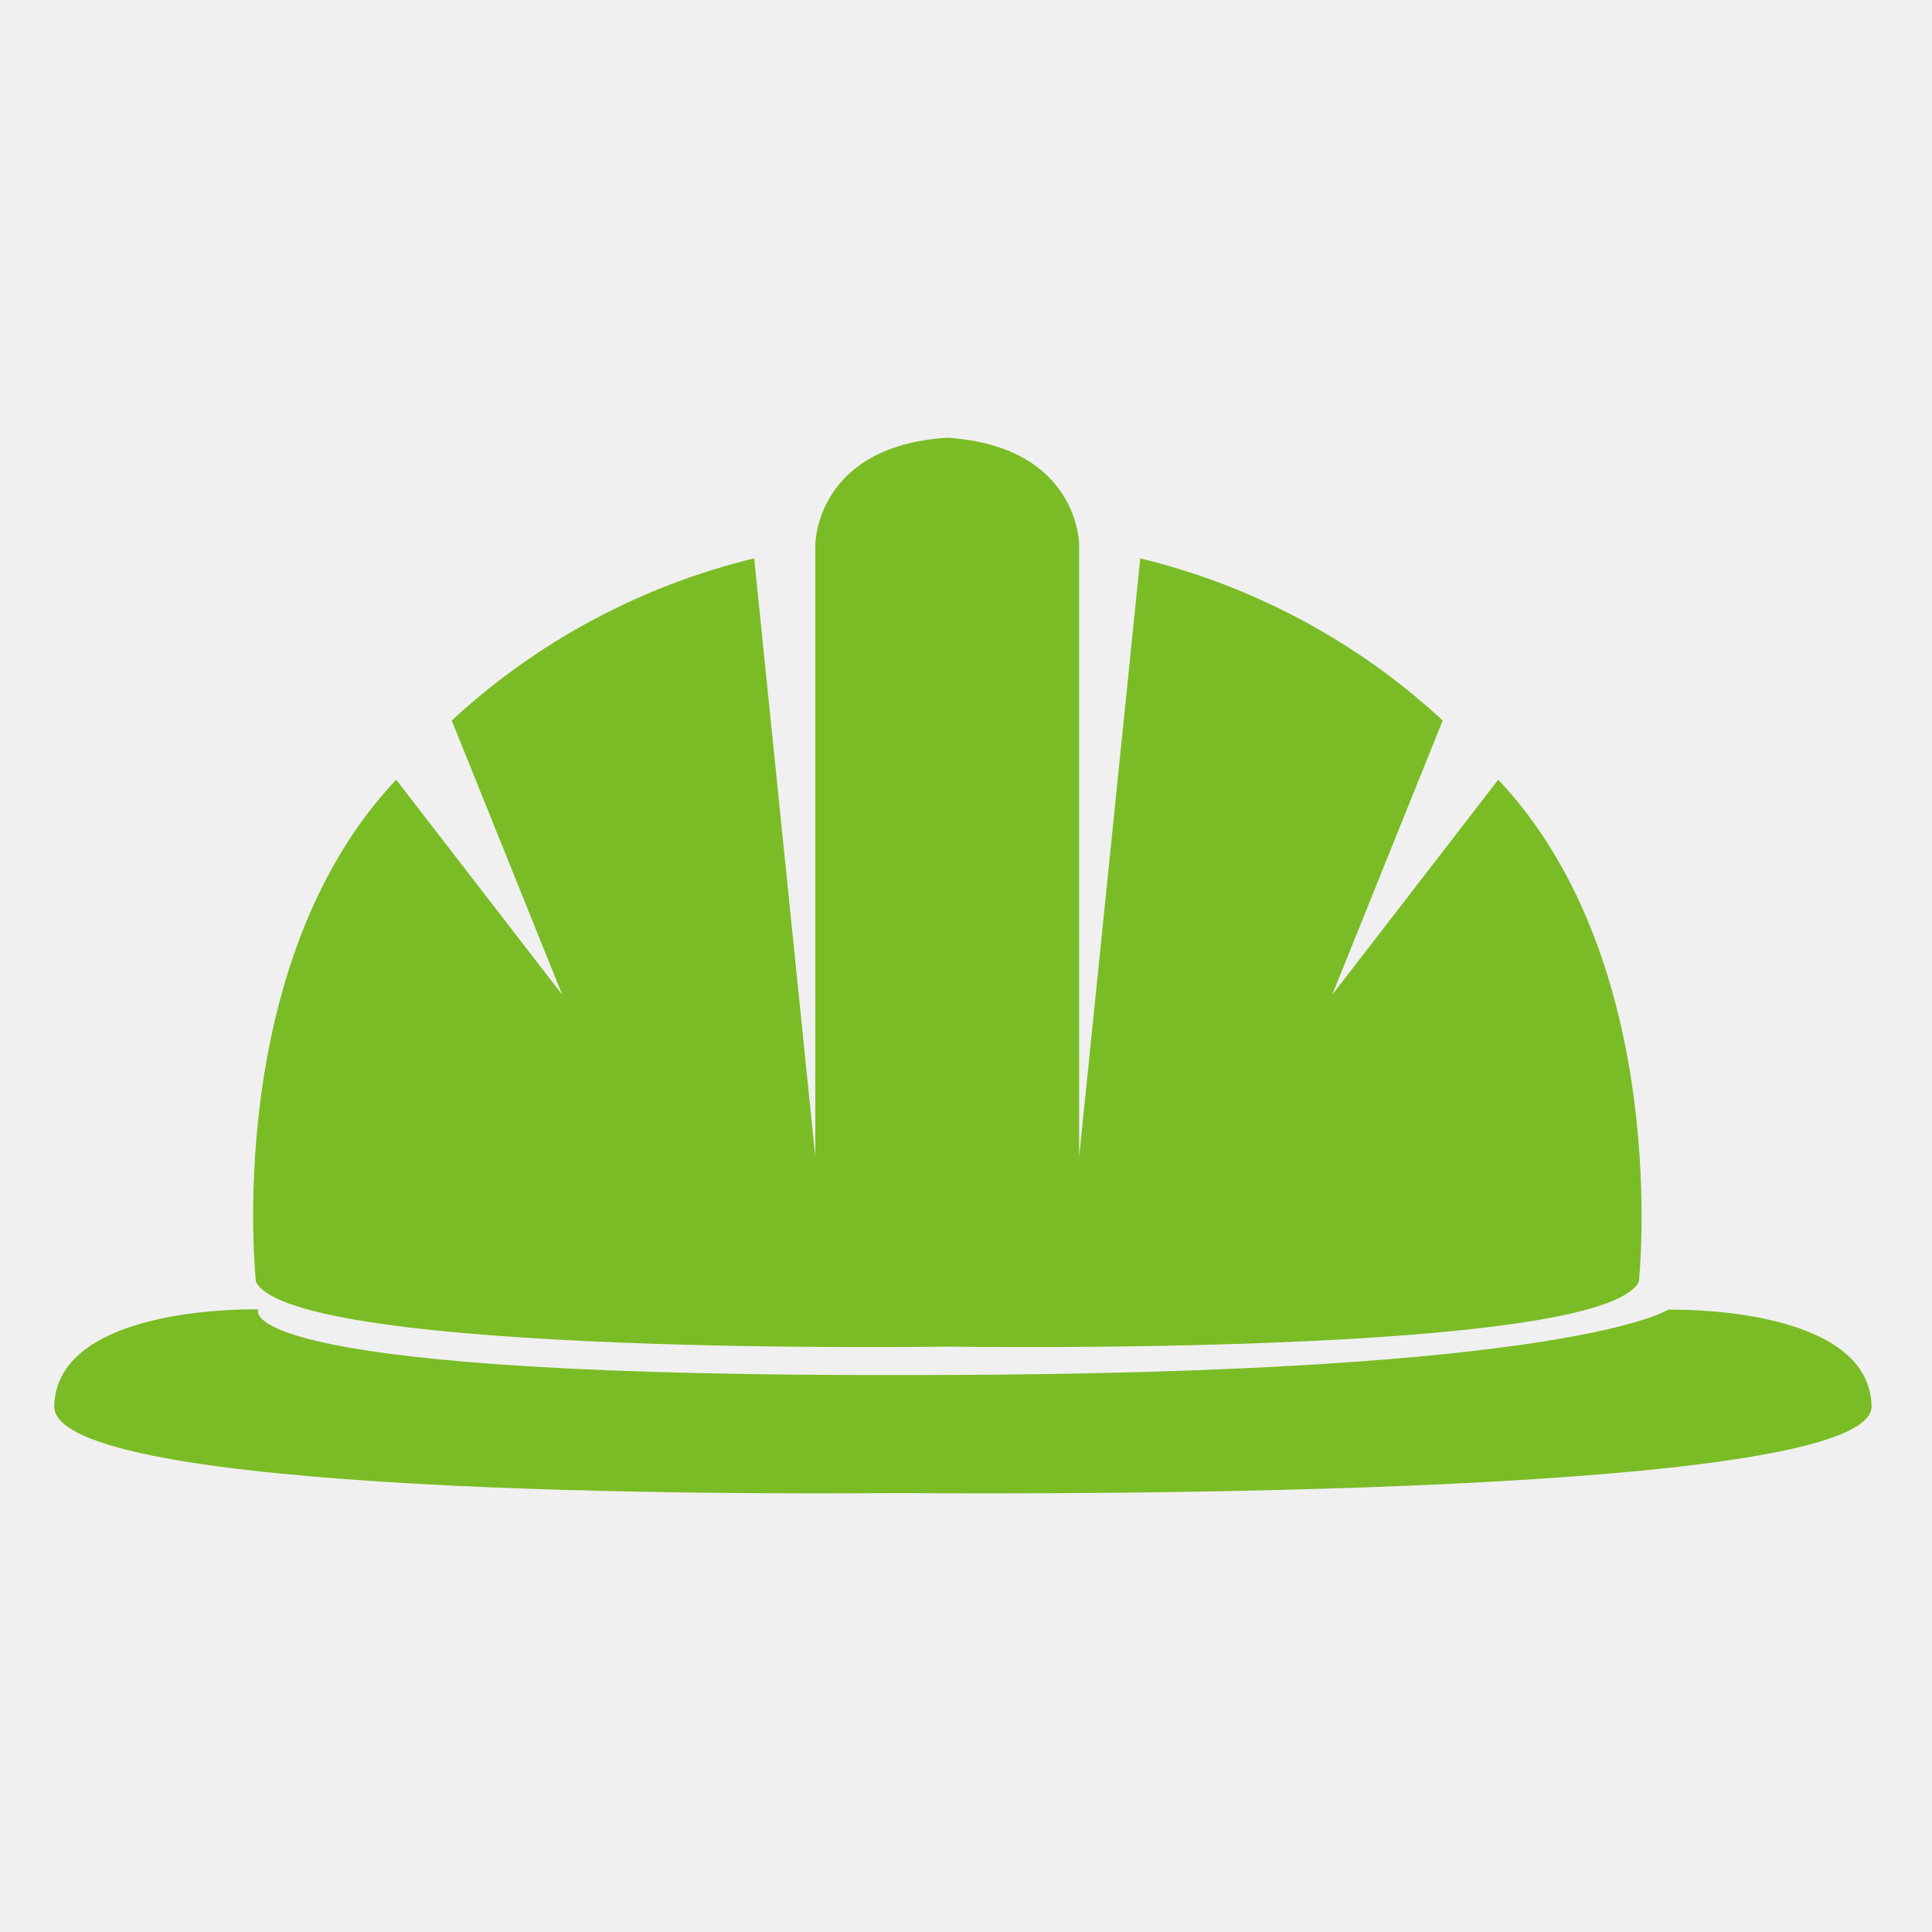
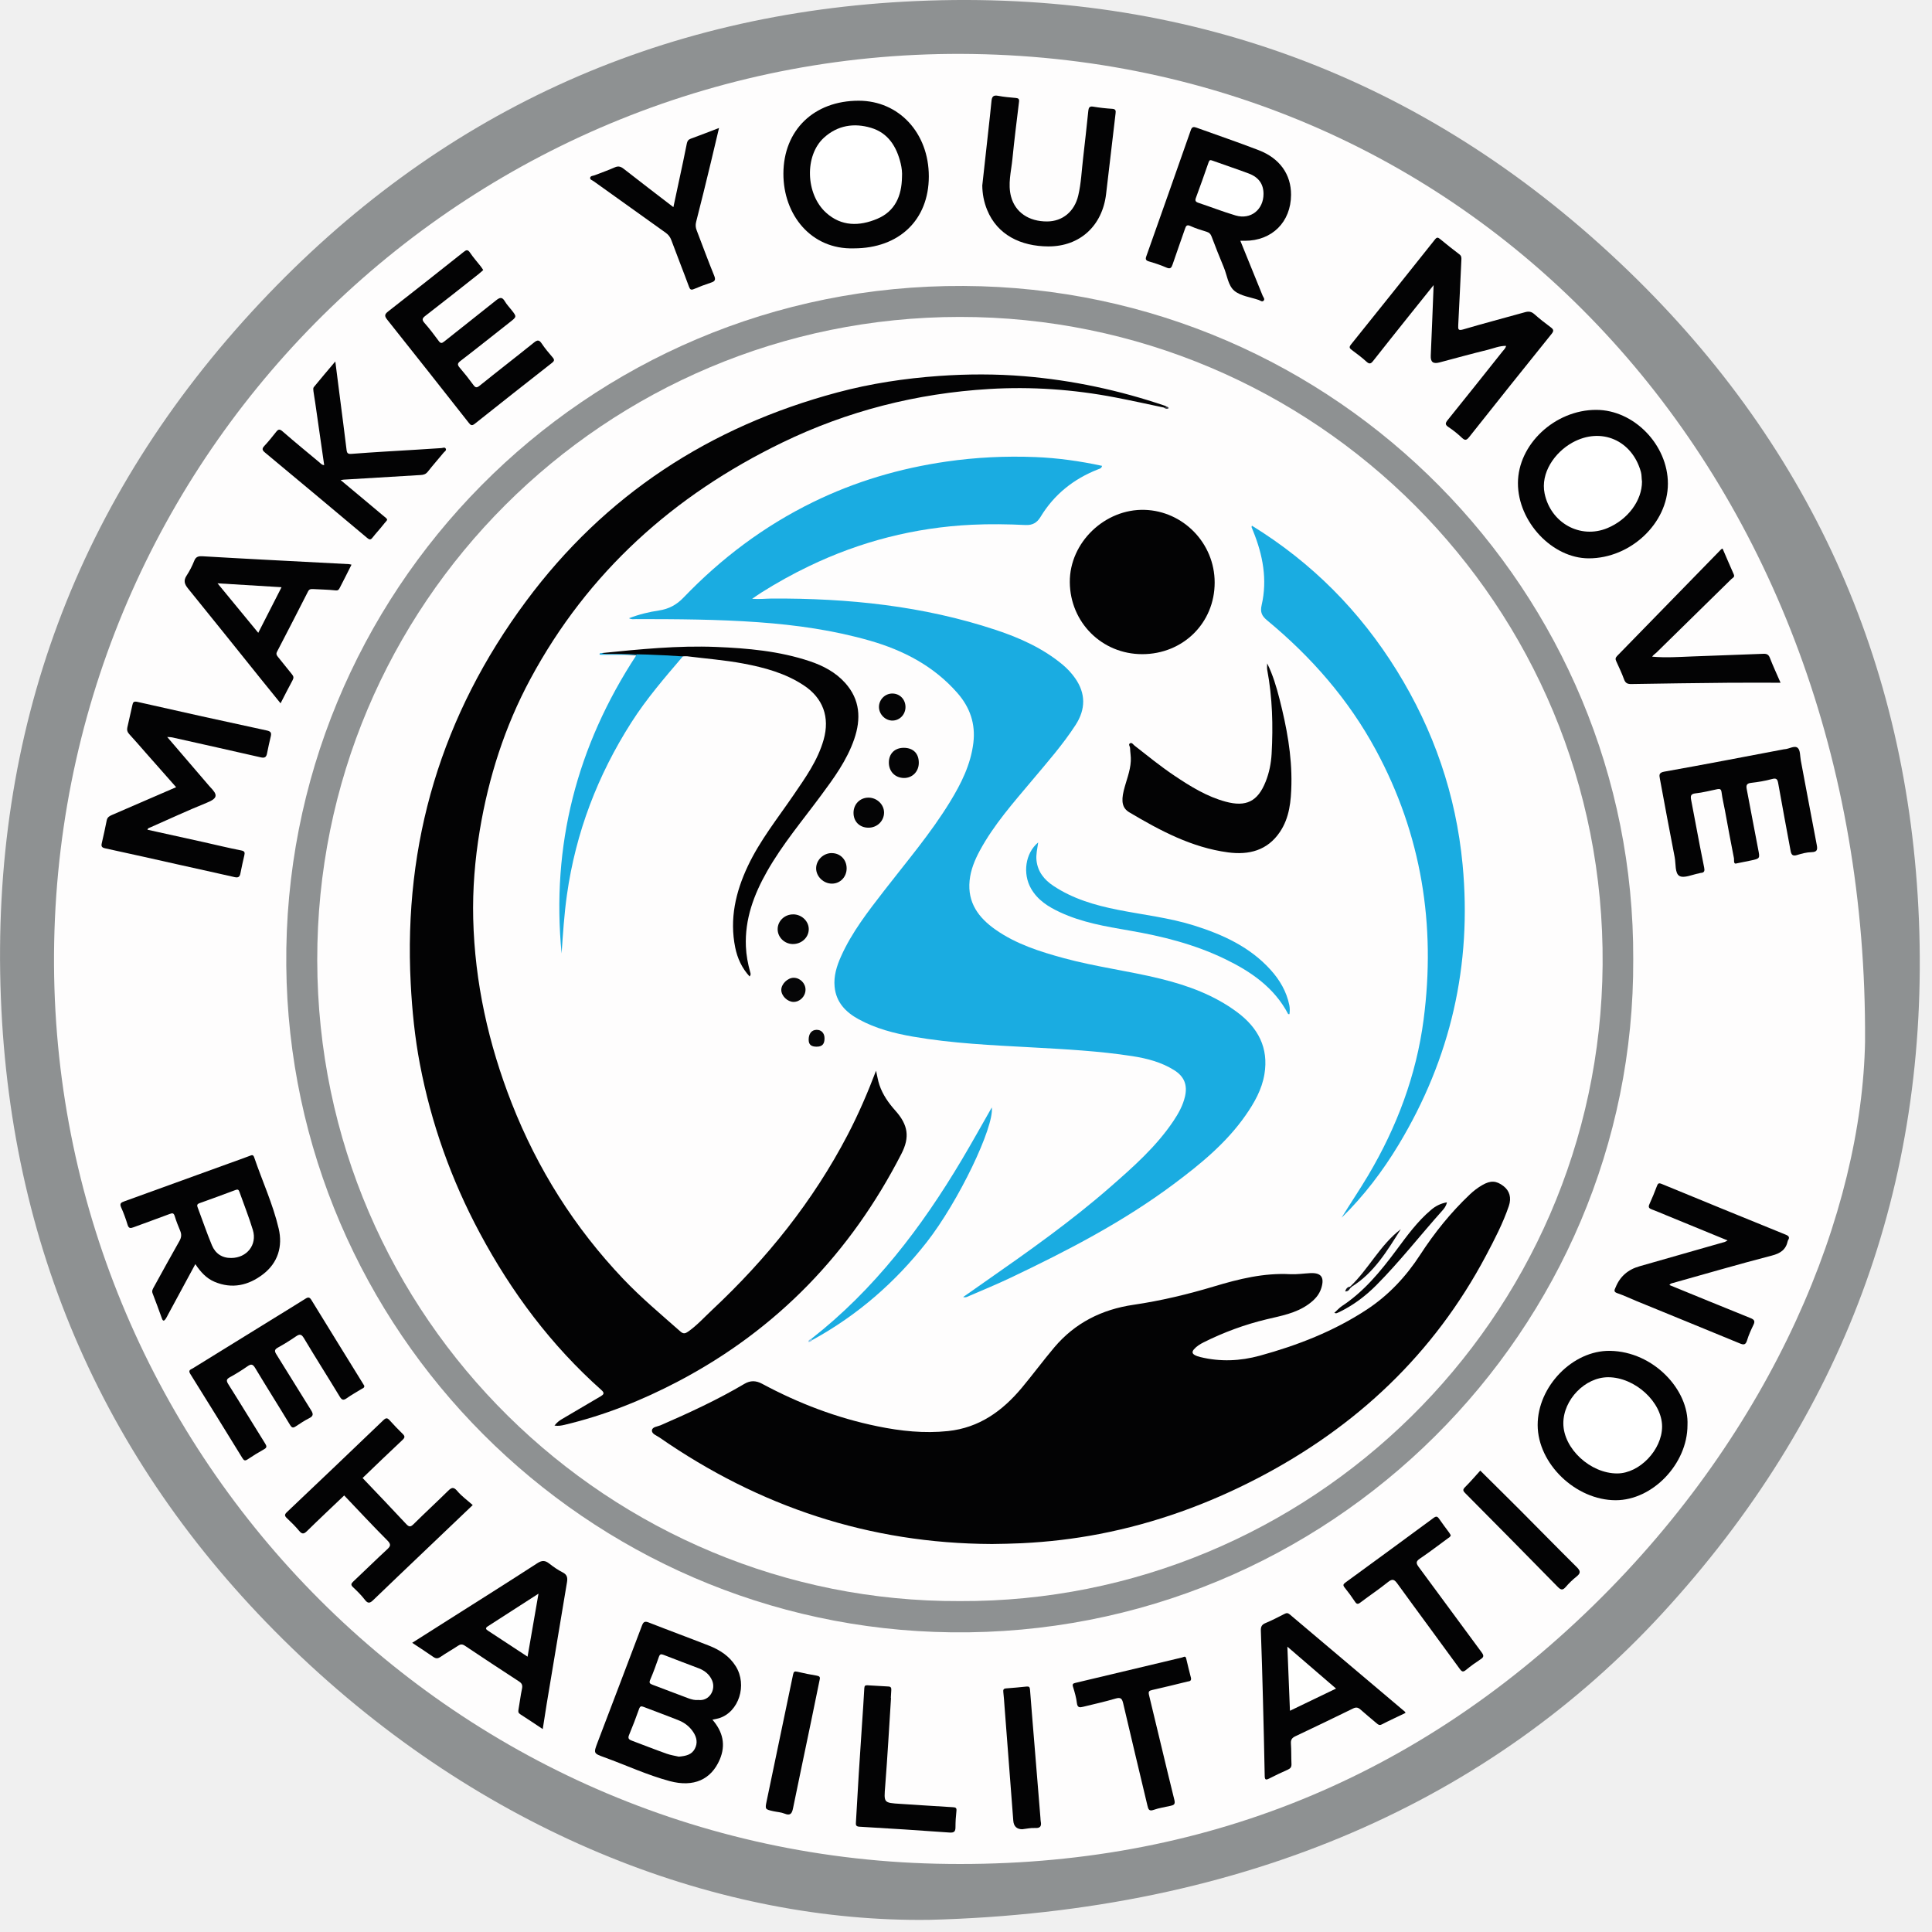
- <svg xmlns="http://www.w3.org/2000/svg" width="128" height="128" viewBox="0 0 128 128" fill="none">
-   <path d="M54.016 36.083V76.652L49.966 36.993C42.471 38.812 35.562 42.516 29.93 47.736L37.251 65.909L26.248 51.656C14.66 63.938 16.956 84.926 16.956 84.926C19.512 89.908 62.767 89.215 62.767 89.215C62.767 89.215 106.022 89.908 108.578 84.926C108.578 84.926 110.852 63.938 99.264 51.656L88.261 65.909L95.582 47.736C89.95 42.516 83.04 38.812 75.546 36.993L71.496 76.652V36.083C71.496 36.083 71.496 29.563 62.745 29C54.016 29.563 54.016 36.083 54.016 36.083Z" fill="#7ABC25" />
-   <path d="M110.549 86.746C110.549 86.746 104.44 91.034 61.445 91.099H57.027C14.638 91.013 17.107 86.746 17.107 86.746H16.761C14.725 86.746 3.786 87.027 3.591 93.135C3.396 99.114 49.099 99.005 59.366 98.919C71.257 99.005 124.194 99.114 124 93.135C123.805 87.027 112.866 86.767 110.83 86.767H110.549V86.746Z" fill="#7ABC25" />
+ <svg xmlns="http://www.w3.org/2000/svg" width="123" height="123" viewBox="0 0 123 123" fill="none">
+   <path d="M59.096 122.226C46.081 122.388 31.371 117.014 19.149 105.46C7.139 94.106 0.696 80.026 0.055 63.505C-0.602 46.54 4.92 31.686 16.541 19.296C27.817 7.273 41.85 0.789 58.335 0.067C75.529 -0.687 90.566 4.881 103.085 16.689C115.088 28.011 121.512 42.074 122.168 58.565C122.841 75.485 117.297 90.251 105.824 102.722C95.061 114.423 79.527 121.719 59.096 122.228V122.226Z" fill="#8E9192" />
+   <path d="M118.739 66.254C118.552 77.139 112.938 90.985 101.428 102.225C89.85 113.53 75.811 119.022 59.624 118.653C27.859 117.93 2.841 91.514 3.449 59.985C4.064 28.191 30.246 2.939 61.931 3.438C94.519 3.95 118.942 30.656 118.737 66.254H118.739Z" fill="#FEFDFD" />
+   <path d="M103.979 61.073C104.096 84.611 84.688 104.212 60.565 103.921C37.324 103.641 18.444 84.722 18.226 61.48C18.002 37.774 37.189 18.079 61.353 18.205C85.164 18.33 104.078 37.743 103.979 61.073Z" fill="#8E9192" />
+   <path d="M95.886 22.02C95.461 22.012 95.087 22.18 94.702 22.274C93.676 22.523 92.66 22.806 91.639 23.076C91.229 23.183 91.071 23.042 91.089 22.637C91.155 21.171 91.209 19.704 91.271 18.151C90.687 18.879 90.148 19.549 89.612 20.22C88.878 21.14 88.144 22.058 87.417 22.983C87.278 23.16 87.183 23.197 86.998 23.028C86.707 22.76 86.385 22.523 86.068 22.286C85.921 22.177 85.869 22.108 86.009 21.934C87.797 19.71 89.579 17.482 91.354 15.249C91.477 15.093 91.543 15.104 91.68 15.216C92.084 15.55 92.495 15.878 92.914 16.194C93.04 16.289 93.045 16.398 93.039 16.526C92.974 17.917 92.911 19.308 92.838 20.7C92.825 20.961 92.829 21.067 93.159 20.971C94.463 20.586 95.781 20.243 97.09 19.876C97.316 19.813 97.49 19.829 97.677 19.995C98.011 20.292 98.365 20.569 98.724 20.835C98.904 20.969 98.942 21.057 98.784 21.254C97.027 23.436 95.276 25.624 93.536 27.822C93.362 28.042 93.266 28.054 93.068 27.868C92.808 27.623 92.527 27.395 92.23 27.198C92.005 27.049 91.993 26.955 92.167 26.741C93.342 25.289 94.501 23.825 95.666 22.363C95.743 22.266 95.846 22.185 95.884 22.022L95.886 22.02Z" fill="#030304" />
+   <path d="M10.646 46.921C11.572 48 12.437 49.01 13.303 50.019C13.327 50.048 13.352 50.078 13.38 50.105C13.851 50.593 13.9 50.812 13.15 51.113C11.935 51.604 10.748 52.158 9.547 52.686C9.49 52.711 9.421 52.714 9.385 52.823C10.594 53.089 11.8 53.355 13.007 53.623C13.791 53.797 14.57 53.991 15.358 54.143C15.586 54.188 15.594 54.279 15.556 54.45C15.469 54.834 15.378 55.219 15.305 55.607C15.263 55.83 15.163 55.893 14.94 55.842C13.772 55.576 12.602 55.321 11.435 55.06C9.857 54.708 8.28 54.349 6.698 54.009C6.477 53.962 6.433 53.88 6.48 53.68C6.592 53.197 6.7 52.712 6.795 52.224C6.837 52.014 6.991 51.943 7.156 51.872C8.495 51.292 9.835 50.712 11.213 50.116C10.548 49.362 9.906 48.636 9.264 47.908C8.917 47.514 8.577 47.115 8.22 46.729C8.101 46.6 8.072 46.473 8.107 46.313C8.215 45.841 8.317 45.368 8.426 44.898C8.465 44.734 8.488 44.625 8.745 44.684C11.489 45.308 14.237 45.915 16.989 46.507C17.251 46.564 17.289 46.663 17.238 46.883C17.154 47.241 17.071 47.601 17.001 47.965C16.958 48.191 16.861 48.274 16.619 48.22C14.732 47.789 12.842 47.367 10.951 46.944C10.879 46.927 10.8 46.932 10.645 46.92L10.646 46.921Z" fill="#030304" />
+   <path d="M45.356 109.484C46.026 110.254 46.218 111.092 45.823 112.019C45.273 113.304 44.157 113.798 42.644 113.395C41.205 113.01 39.853 112.376 38.455 111.871C37.783 111.628 37.785 111.616 38.042 110.935C38.986 108.455 39.933 105.976 40.87 103.493C40.961 103.255 41.051 103.196 41.303 103.296C42.58 103.798 43.867 104.27 45.144 104.772C45.832 105.043 46.44 105.437 46.843 106.083C47.59 107.281 47.036 108.998 45.778 109.389C45.658 109.426 45.53 109.446 45.356 109.484Z" fill="#030304" />
+   <path d="M12.434 80.483C11.843 81.576 11.275 82.629 10.705 83.681C10.651 83.781 10.603 83.889 10.537 83.981C10.446 84.106 10.372 84.12 10.309 83.941C10.118 83.403 9.918 82.869 9.713 82.335C9.653 82.179 9.726 82.067 9.793 81.944C10.335 80.964 10.87 79.977 11.426 79.003C11.553 78.778 11.567 78.588 11.472 78.36C11.344 78.055 11.221 77.746 11.125 77.43C11.062 77.222 10.984 77.218 10.797 77.289C10.037 77.579 9.268 77.846 8.506 78.132C8.314 78.204 8.197 78.221 8.123 77.977C8.009 77.601 7.875 77.227 7.713 76.87C7.593 76.607 7.724 76.552 7.927 76.478C10.14 75.679 12.351 74.876 14.562 74.074C15.004 73.914 15.448 73.76 15.886 73.592C16.017 73.543 16.114 73.486 16.181 73.678C16.697 75.193 17.376 76.656 17.742 78.217C18.008 79.351 17.697 80.397 16.743 81.128C15.819 81.835 14.775 82.081 13.649 81.601C13.139 81.382 12.776 80.987 12.437 80.482L12.434 80.483Z" fill="#030304" />
+   <path d="M78.966 15.329C79.451 16.52 79.921 17.673 80.386 18.825C80.426 18.924 80.541 19.033 80.454 19.136C80.357 19.248 80.241 19.133 80.139 19.098C79.611 18.916 78.986 18.848 78.584 18.513C78.181 18.176 78.124 17.52 77.908 17.008C77.637 16.363 77.382 15.712 77.134 15.056C77.074 14.896 76.989 14.809 76.827 14.758C76.476 14.647 76.119 14.543 75.786 14.389C75.552 14.281 75.503 14.392 75.443 14.564C75.181 15.32 74.912 16.074 74.654 16.832C74.582 17.046 74.514 17.148 74.257 17.034C73.898 16.874 73.52 16.754 73.142 16.642C72.951 16.585 72.911 16.505 72.978 16.32C73.928 13.639 74.876 10.957 75.817 8.271C75.886 8.076 75.993 8.061 76.156 8.121C77.482 8.599 78.818 9.055 80.133 9.561C81.478 10.078 82.2 11.108 82.194 12.402C82.187 14.133 80.983 15.332 79.252 15.329C79.175 15.329 79.099 15.329 78.965 15.329H78.966Z" fill="#030304" />
+   <path d="M106.281 81.81C108.012 82.518 109.727 83.224 111.449 83.917C111.688 84.012 111.749 84.111 111.632 84.349C111.477 84.668 111.327 84.996 111.226 85.334C111.136 85.63 111.007 85.63 110.761 85.526C108.563 84.618 106.363 83.723 104.164 82.821C103.764 82.656 103.373 82.467 102.964 82.329C102.744 82.253 102.766 82.153 102.838 81.999C102.844 81.987 102.851 81.976 102.855 81.965C103.13 81.275 103.639 80.825 104.383 80.616C106.192 80.102 108.001 79.585 109.809 79.066C109.855 79.054 109.895 79.02 109.985 78.972C108.668 78.432 107.395 77.909 106.121 77.386C105.804 77.255 105.488 77.118 105.166 76.999C104.991 76.935 104.92 76.862 105.008 76.668C105.18 76.287 105.342 75.899 105.488 75.507C105.551 75.336 105.608 75.3 105.789 75.374C108.422 76.459 111.056 77.536 113.694 78.608C113.902 78.692 113.95 78.789 113.828 78.972C113.822 78.983 113.82 78.997 113.817 79.009C113.696 79.565 113.348 79.797 112.789 79.94C110.685 80.484 108.599 81.096 106.505 81.681C106.429 81.702 106.354 81.708 106.281 81.81Z" fill="#030304" />
+   <path d="M96.639 30.76C96.639 28.293 98.99 26.092 101.62 26.094C104.024 26.094 106.186 28.32 106.186 30.795C106.186 33.311 103.81 35.55 101.144 35.547C98.825 35.544 96.637 33.22 96.639 30.76Z" fill="#030304" />
+   <path d="M54.356 15.812C51.635 15.894 49.866 13.67 49.875 11.048C49.885 8.287 51.816 6.412 54.667 6.412C57.231 6.412 59.134 8.468 59.133 11.234C59.131 14.001 57.242 15.812 54.356 15.812Z" fill="#030304" />
+   <path d="M30.765 17.193C30.655 17.288 30.555 17.382 30.449 17.465C29.334 18.344 28.221 19.229 27.097 20.095C26.895 20.25 26.832 20.343 27.024 20.56C27.345 20.923 27.639 21.312 27.927 21.703C28.048 21.868 28.121 21.871 28.281 21.742C29.379 20.861 30.492 20 31.587 19.118C31.824 18.927 31.973 18.896 32.141 19.184C32.257 19.381 32.418 19.55 32.562 19.732C32.905 20.166 32.905 20.164 32.457 20.515C31.41 21.337 30.372 22.169 29.316 22.979C29.105 23.14 29.117 23.233 29.272 23.414C29.573 23.764 29.859 24.125 30.13 24.498C30.264 24.681 30.343 24.712 30.538 24.553C31.684 23.63 32.849 22.731 33.995 21.808C34.221 21.626 34.331 21.635 34.491 21.875C34.696 22.183 34.938 22.468 35.179 22.748C35.312 22.902 35.298 22.979 35.138 23.105C33.495 24.39 31.858 25.683 30.226 26.98C30.045 27.123 29.968 27.079 29.841 26.915C28.117 24.723 26.391 22.533 24.653 20.352C24.465 20.116 24.479 20.007 24.718 19.823C26.324 18.573 27.917 17.309 29.511 16.046C29.671 15.918 29.774 15.861 29.921 16.081C30.125 16.389 30.377 16.666 30.606 16.959C30.66 17.028 30.706 17.105 30.766 17.194L30.765 17.193Z" fill="#030304" />
+   <path d="M107.433 90.733C107.433 93.192 105.214 95.511 102.864 95.511C100.313 95.511 97.902 93.187 97.895 90.728C97.889 88.275 100.119 85.967 102.496 86.001C105.279 86.041 107.541 88.504 107.433 90.733Z" fill="#030304" />
+   <path d="M23.193 88.23C23.202 88.361 23.098 88.381 23.028 88.424C22.714 88.62 22.386 88.795 22.086 89.01C21.867 89.167 21.767 89.144 21.626 88.91C20.873 87.665 20.092 86.439 19.347 85.191C19.182 84.917 19.065 84.929 18.835 85.086C18.467 85.339 18.085 85.576 17.696 85.791C17.471 85.916 17.463 86.014 17.597 86.227C18.338 87.404 19.057 88.593 19.798 89.771C19.95 90.011 19.967 90.148 19.685 90.289C19.39 90.437 19.111 90.623 18.835 90.806C18.661 90.922 18.58 90.909 18.463 90.713C17.731 89.5 16.972 88.304 16.244 87.09C16.091 86.836 15.982 86.827 15.756 86.985C15.4 87.233 15.03 87.465 14.65 87.672C14.415 87.799 14.388 87.893 14.538 88.129C15.329 89.38 16.095 90.646 16.88 91.901C16.989 92.076 17 92.164 16.804 92.271C16.447 92.47 16.099 92.684 15.76 92.912C15.6 93.019 15.531 92.987 15.435 92.833C14.333 91.04 13.226 89.251 12.111 87.465C11.957 87.219 12.156 87.19 12.277 87.113C14.002 86.045 15.729 84.98 17.456 83.914C18.118 83.504 18.785 83.101 19.442 82.684C19.616 82.573 19.71 82.575 19.826 82.764C20.913 84.537 22.008 86.305 23.101 88.075C23.135 88.129 23.167 88.183 23.195 88.229L23.193 88.23Z" fill="#030304" />
+   <path d="M110.571 54.968C110.336 55.044 110.413 54.754 110.393 54.648C110.189 53.637 110.009 52.621 109.82 51.607C109.748 51.219 109.652 50.835 109.603 50.444C109.578 50.248 109.507 50.208 109.336 50.242C108.874 50.336 108.416 50.458 107.949 50.508C107.633 50.542 107.618 50.679 107.666 50.927C107.858 51.915 108.04 52.903 108.228 53.891C108.314 54.342 108.402 54.791 108.496 55.239C108.536 55.428 108.514 55.564 108.282 55.573C108.245 55.573 108.208 55.594 108.171 55.601C107.746 55.675 107.216 55.931 106.922 55.768C106.622 55.601 106.699 54.987 106.617 54.568C106.291 52.908 105.986 51.241 105.676 49.577C105.633 49.345 105.601 49.19 105.96 49.126C108.505 48.674 111.044 48.182 113.586 47.701C113.599 47.698 113.613 47.7 113.625 47.698C113.911 47.68 114.252 47.438 114.453 47.617C114.621 47.766 114.596 48.137 114.647 48.411C114.985 50.201 115.317 51.99 115.661 53.779C115.717 54.072 115.711 54.245 115.328 54.253C115.015 54.259 114.697 54.346 114.395 54.439C114.115 54.525 114.039 54.394 113.997 54.165C113.734 52.737 113.463 51.31 113.211 49.88C113.164 49.614 113.106 49.514 112.804 49.599C112.376 49.717 111.931 49.79 111.489 49.84C111.213 49.871 111.155 49.982 111.203 50.231C111.449 51.506 111.682 52.784 111.931 54.057C112.05 54.66 112.063 54.659 111.432 54.791C111.17 54.847 110.909 54.897 110.571 54.965V54.968Z" fill="#030304" />
+   <path d="M30.096 95.82C28.445 97.394 26.898 98.869 25.352 100.343C24.824 100.846 24.296 101.35 23.772 101.859C23.586 102.04 23.442 102.131 23.236 101.859C23.013 101.565 22.745 101.303 22.476 101.048C22.325 100.905 22.346 100.823 22.486 100.692C23.204 100.017 23.906 99.324 24.63 98.656C24.855 98.449 24.924 98.335 24.662 98.073C23.732 97.141 22.834 96.174 21.913 95.208C21.114 95.971 20.321 96.713 19.548 97.473C19.348 97.67 19.23 97.685 19.045 97.462C18.808 97.177 18.543 96.914 18.272 96.66C18.119 96.517 18.096 96.43 18.262 96.273C20.315 94.326 22.365 92.376 24.405 90.417C24.585 90.245 24.67 90.268 24.816 90.433C25.079 90.728 25.357 91.014 25.64 91.291C25.794 91.442 25.78 91.528 25.618 91.679C24.767 92.473 23.932 93.284 23.084 94.097C24.02 95.082 24.952 96.049 25.866 97.033C26.057 97.237 26.156 97.207 26.34 97.025C27.058 96.314 27.802 95.628 28.523 94.918C28.741 94.704 28.87 94.638 29.111 94.923C29.388 95.254 29.751 95.512 30.096 95.819V95.82Z" fill="#030304" />
+   <path d="M22.379 35.949C22.123 36.457 21.88 36.946 21.627 37.431C21.579 37.523 21.535 37.606 21.368 37.588C20.887 37.535 20.4 37.531 19.916 37.502C19.778 37.494 19.685 37.511 19.61 37.657C18.96 38.939 18.299 40.216 17.637 41.492C17.565 41.63 17.608 41.715 17.698 41.823C17.999 42.186 18.284 42.565 18.587 42.928C18.691 43.052 18.711 43.151 18.631 43.299C18.377 43.767 18.138 44.242 17.862 44.776C17.43 44.242 17.023 43.743 16.621 43.243C15.075 41.32 13.535 39.391 11.979 37.477C11.752 37.198 11.664 36.974 11.878 36.648C12.072 36.352 12.237 36.03 12.367 35.701C12.476 35.424 12.658 35.401 12.905 35.415C14.194 35.492 15.482 35.561 16.77 35.63C18.583 35.727 20.394 35.819 22.206 35.915C22.254 35.918 22.302 35.933 22.375 35.949H22.379Z" fill="#030304" />
+   <path d="M89.48 109.053C88.975 109.297 88.467 109.529 87.971 109.784C87.816 109.864 87.737 109.794 87.638 109.709C87.298 109.418 86.949 109.138 86.616 108.838C86.463 108.703 86.337 108.675 86.146 108.769C84.925 109.367 83.7 109.957 82.469 110.538C82.255 110.64 82.169 110.76 82.186 111.002C82.217 111.436 82.201 111.871 82.221 112.305C82.229 112.482 82.167 112.582 82.006 112.656C81.599 112.838 81.196 113.025 80.8 113.23C80.581 113.342 80.521 113.307 80.517 113.056C80.486 111.42 80.447 109.783 80.404 108.147C80.366 106.703 80.326 105.26 80.272 103.816C80.263 103.566 80.329 103.43 80.567 103.332C80.977 103.161 81.374 102.955 81.77 102.752C81.899 102.685 81.989 102.676 82.109 102.779C84.549 104.846 86.993 106.908 89.437 108.97C89.454 108.984 89.46 109.01 89.482 109.05L89.48 109.053Z" fill="#030304" />
+   <path d="M34.553 110.081C34.049 109.747 33.587 109.435 33.116 109.133C32.996 109.056 32.985 108.976 33.008 108.847C33.088 108.408 33.137 107.964 33.23 107.527C33.276 107.308 33.244 107.179 33.047 107.051C31.89 106.3 30.741 105.54 29.596 104.774C29.431 104.663 29.312 104.674 29.154 104.78C28.795 105.021 28.413 105.231 28.057 105.477C27.883 105.598 27.759 105.608 27.583 105.485C27.158 105.186 26.719 104.906 26.242 104.589C27.032 104.087 27.78 103.613 28.529 103.138C30.424 101.936 32.326 100.742 34.209 99.521C34.508 99.327 34.705 99.337 34.967 99.543C35.236 99.755 35.524 99.955 35.829 100.109C36.117 100.255 36.142 100.462 36.097 100.731C35.666 103.307 35.236 105.883 34.808 108.459C34.722 108.983 34.643 109.507 34.554 110.078L34.553 110.081Z" fill="#030304" />
+   <path d="M21.348 23.013C21.451 23.828 21.544 24.545 21.635 25.263C21.779 26.389 21.927 27.515 22.064 28.643C22.091 28.864 22.155 28.914 22.4 28.894C23.764 28.787 25.132 28.714 26.499 28.63C27.035 28.596 27.571 28.565 28.107 28.527C28.205 28.519 28.324 28.45 28.381 28.568C28.435 28.682 28.305 28.744 28.245 28.816C27.911 29.221 27.563 29.615 27.238 30.027C27.112 30.187 26.973 30.232 26.784 30.242C25.15 30.336 23.516 30.436 21.883 30.536C21.837 30.54 21.792 30.549 21.687 30.564C22.59 31.318 23.453 32.034 24.309 32.757C24.774 33.15 24.716 33 24.377 33.436C24.165 33.708 23.924 33.959 23.713 34.231C23.595 34.384 23.513 34.362 23.379 34.25C21.213 32.432 19.043 30.616 16.867 28.808C16.684 28.656 16.669 28.56 16.832 28.387C17.094 28.107 17.335 27.806 17.573 27.505C17.707 27.334 17.791 27.292 17.987 27.462C18.758 28.134 19.551 28.784 20.338 29.439C20.423 29.51 20.494 29.61 20.639 29.61C20.448 28.279 20.258 26.955 20.067 25.63C20.033 25.39 19.987 25.152 19.956 24.912C19.946 24.826 19.929 24.707 19.973 24.652C20.404 24.122 20.849 23.602 21.35 23.01L21.348 23.013Z" fill="#030304" />
+   <path d="M62.539 11.789C62.667 10.635 62.795 9.481 62.921 8.325C62.989 7.704 63.061 7.082 63.12 6.459C63.144 6.194 63.207 6.035 63.532 6.098C63.908 6.171 64.291 6.202 64.673 6.237C64.829 6.252 64.897 6.294 64.877 6.469C64.73 7.687 64.575 8.902 64.455 10.123C64.376 10.918 64.154 11.712 64.368 12.517C64.635 13.516 65.499 14.105 66.667 14.099C67.642 14.093 68.403 13.475 68.646 12.451C68.832 11.668 68.862 10.858 68.957 10.061C69.077 9.059 69.179 8.056 69.287 7.053C69.307 6.866 69.355 6.749 69.592 6.789C69.995 6.856 70.401 6.903 70.81 6.928C71.037 6.942 71.044 7.05 71.022 7.223C70.819 8.935 70.623 10.648 70.418 12.359C70.178 14.37 68.758 15.695 66.738 15.688C65.001 15.681 63.498 14.963 62.846 13.365C62.641 12.865 62.541 12.34 62.536 11.793L62.539 11.789Z" fill="#030304" />
+   <path d="M109.666 34.922C109.905 35.473 110.136 36.021 110.38 36.566C110.46 36.746 110.305 36.791 110.226 36.867C108.639 38.431 107.048 39.991 105.454 41.549C105.367 41.633 105.254 41.694 105.185 41.807C106.063 41.884 106.899 41.824 107.736 41.792C109.244 41.732 110.753 41.686 112.262 41.624C112.481 41.615 112.598 41.67 112.681 41.889C112.872 42.383 113.097 42.865 113.358 43.466C112.173 43.466 111.075 43.457 109.978 43.468C107.943 43.488 105.907 43.513 103.871 43.549C103.62 43.554 103.485 43.5 103.394 43.249C103.252 42.855 103.069 42.478 102.897 42.097C102.838 41.969 102.837 41.881 102.948 41.767C105.159 39.507 107.364 37.24 109.572 34.976C109.589 34.959 109.615 34.952 109.667 34.922H109.666Z" fill="#030304" />
+   <path d="M45.776 8.15C45.587 8.95 45.419 9.664 45.247 10.378C44.943 11.626 44.643 12.874 44.321 14.118C44.269 14.321 44.284 14.487 44.355 14.667C44.725 15.627 45.077 16.596 45.467 17.547C45.584 17.831 45.504 17.916 45.253 17.997C44.891 18.116 44.534 18.251 44.183 18.401C43.993 18.481 43.932 18.438 43.862 18.248C43.498 17.259 43.106 16.28 42.741 15.29C42.666 15.087 42.554 14.941 42.381 14.818C40.85 13.729 39.325 12.636 37.797 11.54C37.708 11.477 37.547 11.439 37.574 11.309C37.597 11.194 37.754 11.197 37.857 11.159C38.284 10.992 38.718 10.843 39.135 10.657C39.369 10.552 39.526 10.604 39.714 10.752C40.75 11.563 41.796 12.362 42.871 13.188C43.083 12.199 43.288 11.243 43.491 10.287C43.573 9.901 43.653 9.516 43.728 9.129C43.758 8.978 43.824 8.886 43.976 8.83C44.549 8.622 45.116 8.401 45.776 8.148V8.15Z" fill="#030304" />
+   <path d="M75.826 106.834C75.854 107.048 75.702 107.031 75.588 107.059C74.846 107.239 74.106 107.427 73.361 107.591C73.149 107.639 73.098 107.688 73.153 107.919C73.697 110.141 74.214 112.371 74.766 114.592C74.836 114.878 74.725 114.921 74.524 114.967C74.165 115.051 73.792 115.1 73.449 115.224C73.153 115.331 73.106 115.18 73.055 114.969C72.537 112.793 72.014 110.619 71.506 108.439C71.435 108.138 71.346 108.042 71.021 108.139C70.338 108.341 69.642 108.493 68.95 108.663C68.749 108.712 68.597 108.729 68.561 108.432C68.52 108.081 68.42 107.735 68.314 107.394C68.258 107.214 68.314 107.176 68.471 107.139C70.734 106.602 72.998 106.06 75.261 105.522C75.352 105.5 75.474 105.388 75.52 105.594C75.615 106.016 75.725 106.433 75.825 106.834H75.826Z" fill="#030304" />
+   <path d="M92.364 97.742C92.33 97.858 92.243 97.892 92.173 97.942C91.585 98.372 91.008 98.818 90.404 99.224C90.133 99.406 90.145 99.524 90.327 99.769C91.668 101.573 92.989 103.393 94.329 105.198C94.48 105.403 94.471 105.5 94.264 105.635C93.944 105.846 93.63 106.068 93.336 106.313C93.148 106.468 93.071 106.437 92.931 106.245C91.616 104.435 90.282 102.641 88.97 100.829C88.776 100.56 88.656 100.488 88.367 100.72C87.8 101.177 87.192 101.58 86.611 102.022C86.448 102.147 86.373 102.137 86.26 101.965C86.057 101.656 85.835 101.357 85.604 101.069C85.483 100.919 85.516 100.852 85.664 100.745C87.534 99.383 89.4 98.016 91.262 96.642C91.425 96.522 91.508 96.527 91.62 96.694C91.821 96.99 92.042 97.273 92.252 97.562C92.296 97.622 92.332 97.69 92.364 97.744V97.742Z" fill="#030304" />
+   <path d="M56.726 108.107C56.606 109.968 56.503 111.83 56.357 113.689C56.272 114.78 56.241 114.775 57.333 114.843C58.443 114.912 59.552 114.992 60.662 115.055C60.836 115.066 60.914 115.091 60.891 115.292C60.853 115.634 60.83 115.98 60.83 116.325C60.83 116.6 60.747 116.688 60.453 116.668C58.54 116.529 56.626 116.406 54.712 116.296C54.469 116.282 54.484 116.162 54.493 116.003C54.553 114.983 54.609 113.964 54.672 112.944C54.738 111.887 54.809 110.828 54.88 109.771C54.931 109.006 54.986 108.241 55.026 107.476C55.034 107.316 55.094 107.284 55.233 107.293C55.679 107.322 56.126 107.348 56.571 107.371C56.734 107.379 56.751 107.481 56.743 107.607C56.732 107.773 56.725 107.939 56.714 108.104C56.717 108.104 56.72 108.104 56.723 108.104L56.726 108.107Z" fill="#030304" />
+   <path d="M94.24 93.624C95.134 94.512 95.964 95.328 96.785 96.151C97.986 97.356 99.175 98.573 100.385 99.772C100.621 100.006 100.647 100.151 100.376 100.365C100.127 100.562 99.894 100.788 99.686 101.029C99.5 101.243 99.388 101.245 99.181 101.036C97.221 99.033 95.25 97.042 93.276 95.054C93.119 94.897 93.128 94.82 93.284 94.666C93.619 94.334 93.926 93.97 94.24 93.626V93.624Z" fill="#030304" />
+   <path d="M52.191 106.902C52 107.833 51.817 108.732 51.631 109.629C51.251 111.46 50.862 113.29 50.488 115.123C50.422 115.447 50.322 115.618 49.949 115.464C49.729 115.374 49.478 115.363 49.241 115.311C48.71 115.192 48.701 115.189 48.805 114.684C49.366 111.993 49.932 109.303 50.49 106.611C50.528 106.426 50.579 106.386 50.766 106.431C51.173 106.529 51.586 106.61 52 106.679C52.17 106.706 52.222 106.779 52.19 106.902H52.191Z" fill="#030304" />
+   <path d="M65.094 116.459C64.732 116.459 64.538 116.275 64.51 115.908C64.325 113.487 64.139 111.066 63.953 108.646C63.929 108.339 63.913 108.033 63.876 107.73C63.857 107.57 63.889 107.501 64.064 107.49C64.498 107.461 64.93 107.416 65.362 107.373C65.503 107.359 65.562 107.402 65.574 107.558C65.669 108.793 65.774 110.027 65.874 111.263C65.996 112.753 66.118 114.243 66.239 115.732C66.245 115.809 66.244 115.886 66.259 115.962C66.318 116.263 66.23 116.399 65.891 116.379C65.626 116.363 65.359 116.428 65.092 116.457L65.094 116.459Z" fill="#030304" />
+   <path d="M61.11 101.933C38.878 102.03 20.238 83.977 20.197 61.148C20.155 38.42 38.553 20.189 61.098 20.177C83.683 20.164 102.213 38.499 102.03 61.422C101.85 84.014 83.358 102.027 61.11 101.933Z" fill="#FEFDFD" />
+   <path d="M43.22 111.837C43.005 111.787 42.712 111.745 42.438 111.648C41.697 111.385 40.966 111.097 40.23 110.82C40.061 110.757 39.953 110.689 40.045 110.468C40.273 109.918 40.489 109.361 40.686 108.8C40.752 108.613 40.827 108.61 40.984 108.672C41.73 108.961 42.483 109.232 43.223 109.531C43.594 109.68 43.904 109.924 44.132 110.265C44.361 110.608 44.432 110.969 44.232 111.342C44.035 111.711 43.675 111.797 43.219 111.836L43.22 111.837Z" fill="white" />
+   <path d="M44.451 108.229C44.244 108.252 44.032 108.196 43.828 108.122C43.066 107.841 42.31 107.544 41.55 107.261C41.379 107.197 41.305 107.148 41.396 106.939C41.602 106.463 41.776 105.972 41.948 105.483C42.01 105.308 42.079 105.291 42.252 105.358C42.994 105.654 43.745 105.925 44.491 106.214C44.87 106.362 45.173 106.602 45.338 106.991C45.593 107.594 45.142 108.324 44.451 108.227V108.229Z" fill="white" />
+   <path d="M14.726 80.089C14.134 80.096 13.711 79.805 13.492 79.281C13.16 78.484 12.884 77.662 12.579 76.855C12.516 76.687 12.588 76.639 12.736 76.587C13.491 76.319 14.241 76.044 14.989 75.762C15.123 75.711 15.192 75.73 15.238 75.864C15.526 76.678 15.848 77.481 16.098 78.306C16.384 79.249 15.719 80.082 14.724 80.089H14.726Z" fill="white" />
+   <path d="M80.441 12.347C80.441 13.348 79.625 14.001 78.669 13.719C77.867 13.482 77.084 13.174 76.29 12.91C76.116 12.851 76.073 12.774 76.133 12.607C76.407 11.856 76.683 11.105 76.94 10.346C77 10.167 77.057 10.177 77.208 10.232C77.971 10.511 78.746 10.76 79.505 11.048C80.144 11.289 80.443 11.732 80.441 12.348V12.347Z" fill="white" />
+   <path d="M104.537 30.658C104.54 31.863 103.637 33.08 102.338 33.62C100.598 34.344 98.722 33.285 98.337 31.418C98.068 30.118 98.966 28.81 100.103 28.179C101.931 27.166 103.911 28.026 104.469 30.052C104.524 30.255 104.504 30.458 104.537 30.658Z" fill="white" />
+   <path d="M57.424 11.281C57.404 12.463 56.994 13.448 55.847 13.931C54.711 14.409 53.566 14.425 52.589 13.539C51.283 12.354 51.215 9.903 52.449 8.773C53.316 7.979 54.367 7.813 55.453 8.138C56.546 8.464 57.085 9.338 57.341 10.404C57.41 10.691 57.445 10.983 57.424 11.283V11.281Z" fill="white" />
+   <path d="M102.382 87.681C104.089 87.681 105.819 89.263 105.816 90.822C105.815 92.299 104.381 93.8 102.965 93.806C101.251 93.814 99.535 92.224 99.529 90.623C99.523 89.114 100.912 87.681 102.382 87.681Z" fill="white" />
+   <path d="M17.924 37.385C17.414 38.383 16.943 39.308 16.442 40.288C15.586 39.248 14.752 38.234 13.849 37.137C15.255 37.223 16.559 37.301 17.924 37.385Z" fill="#FFFEFE" />
+   <path d="M81.96 104.834C83.033 105.759 84.029 106.616 85.058 107.502C84.083 107.971 83.13 108.43 82.124 108.915C82.07 107.562 82.017 106.243 81.96 104.832V104.834Z" fill="#FFFFFE" />
+   <path d="M33.587 105.472C32.72 104.901 31.904 104.361 31.082 103.827C30.926 103.727 30.878 103.653 31.062 103.535C32.109 102.862 33.154 102.187 34.283 101.46C34.046 102.83 33.823 104.12 33.587 105.472Z" fill="#FEFEFE" />
+   <path d="M63.129 98.298C55.365 98.266 48.342 95.928 41.984 91.516C41.799 91.388 41.486 91.29 41.506 91.063C41.526 90.836 41.859 90.825 42.058 90.739C43.879 89.946 45.682 89.115 47.395 88.101C47.777 87.875 48.134 87.89 48.514 88.095C50.836 89.343 53.277 90.275 55.865 90.805C57.348 91.11 58.839 91.268 60.357 91.108C62.345 90.897 63.82 89.828 65.054 88.352C65.759 87.507 66.412 86.621 67.122 85.78C68.441 84.218 70.152 83.364 72.162 83.069C73.905 82.813 75.615 82.404 77.298 81.898C78.883 81.422 80.467 81.031 82.141 81.121C82.56 81.142 82.984 81.077 83.405 81.054C84.112 81.016 84.332 81.313 84.123 81.999C83.984 82.452 83.678 82.764 83.308 83.032C82.509 83.61 81.561 83.772 80.634 83.994C79.243 84.328 77.908 84.819 76.63 85.459C76.402 85.573 76.185 85.705 76.013 85.903C75.877 86.059 75.9 86.177 76.063 86.268C76.173 86.328 76.296 86.368 76.418 86.397C77.686 86.707 78.946 86.654 80.204 86.31C82.611 85.65 84.914 84.754 87.01 83.378C88.401 82.466 89.514 81.273 90.415 79.885C91.325 78.483 92.364 77.192 93.578 76.042C93.819 75.813 94.084 75.611 94.374 75.445C94.9 75.142 95.259 75.16 95.718 75.511C96.101 75.805 96.242 76.251 96.058 76.785C95.683 77.884 95.148 78.912 94.606 79.936C91.285 86.2 86.362 90.828 80.106 94.09C76.904 95.759 73.541 96.976 69.993 97.661C68.361 97.976 66.712 98.167 65.049 98.249C64.408 98.279 63.769 98.29 63.129 98.299V98.298Z" fill="#030304" />
+   <path d="M40.045 39.359C40.689 39.111 41.319 38.96 41.956 38.865C42.58 38.771 43.072 38.508 43.513 38.048C45.91 35.549 48.641 33.493 51.759 31.968C54.447 30.652 57.282 29.816 60.245 29.387C62.128 29.114 64.017 29.024 65.914 29.099C67.343 29.156 68.757 29.355 70.161 29.658C70.129 29.827 70.003 29.842 69.901 29.882C68.349 30.492 67.108 31.48 66.242 32.914C66.017 33.285 65.728 33.445 65.295 33.425C64.156 33.371 63.013 33.353 61.874 33.408C58.235 33.583 54.774 34.471 51.491 36.052C50.451 36.552 49.444 37.112 48.468 37.728C48.302 37.832 48.142 37.948 47.884 38.123C48.385 38.157 48.762 38.109 49.139 38.106C53.991 38.082 58.776 38.568 63.406 40.107C64.93 40.613 66.39 41.269 67.644 42.309C67.952 42.565 68.221 42.854 68.451 43.182C69.122 44.14 69.133 45.145 68.474 46.159C67.662 47.409 66.68 48.526 65.725 49.663C64.524 51.096 63.277 52.495 62.38 54.153C62.056 54.753 61.797 55.381 61.729 56.067C61.59 57.469 62.299 58.429 63.383 59.188C64.696 60.108 66.198 60.582 67.719 60.998C69.744 61.55 71.834 61.809 73.871 62.309C75.625 62.74 77.305 63.352 78.767 64.442C80.089 65.425 80.781 66.707 80.498 68.397C80.335 69.366 79.861 70.202 79.309 70.994C78.076 72.766 76.43 74.111 74.722 75.386C71.493 77.798 67.933 79.638 64.308 81.362C63.454 81.768 62.575 82.127 61.706 82.504C61.604 82.547 61.507 82.623 61.318 82.576C61.845 82.207 62.331 81.865 62.818 81.525C65.508 79.648 68.186 77.753 70.66 75.593C72.135 74.303 73.609 73.006 74.712 71.358C75.032 70.877 75.312 70.376 75.443 69.803C75.609 69.074 75.394 68.531 74.751 68.13C73.932 67.618 73.015 67.381 72.075 67.236C69.96 66.91 67.825 66.799 65.69 66.681C63.16 66.542 60.627 66.431 58.124 65.996C56.923 65.787 55.747 65.482 54.666 64.891C53.84 64.44 53.231 63.812 53.135 62.823C53.069 62.141 53.268 61.505 53.542 60.893C54.233 59.346 55.268 58.025 56.295 56.696C57.729 54.843 59.253 53.058 60.48 51.052C61.192 49.888 61.798 48.683 61.968 47.301C62.117 46.079 61.751 45.03 60.95 44.116C59.455 42.411 57.533 41.407 55.39 40.79C53.068 40.122 50.69 39.788 48.285 39.614C45.689 39.427 43.089 39.416 40.489 39.414C40.356 39.414 40.218 39.453 40.045 39.359Z" fill="#1AACE1" />
+   <path d="M74.1 25.947C73.067 25.73 72.035 25.5 70.997 25.301C68.349 24.793 65.679 24.604 62.981 24.765C58.355 25.041 53.941 26.166 49.783 28.185C42.894 31.529 37.426 36.429 33.769 43.222C32.139 46.249 31.106 49.482 30.543 52.872C30.235 54.733 30.082 56.604 30.127 58.485C30.226 62.55 31.099 66.462 32.581 70.242C34.223 74.425 36.576 78.157 39.675 81.419C40.816 82.62 42.082 83.678 43.319 84.771C43.513 84.942 43.639 84.895 43.81 84.777C44.38 84.377 44.843 83.858 45.347 83.387C48.818 80.137 51.76 76.476 53.967 72.247C54.644 70.948 55.225 69.608 55.773 68.168C55.853 68.517 55.895 68.8 55.986 69.068C56.196 69.694 56.571 70.225 57.008 70.714C57.809 71.612 57.935 72.39 57.391 73.451C54.161 79.751 49.478 84.632 43.186 87.939C40.88 89.152 38.477 90.111 35.937 90.713C35.741 90.759 35.55 90.797 35.301 90.759C35.455 90.557 35.613 90.44 35.787 90.339C36.6 89.86 37.413 89.381 38.227 88.903C38.402 88.8 38.525 88.707 38.3 88.507C35.091 85.654 32.566 82.273 30.546 78.5C28.73 75.11 27.454 71.527 26.733 67.749C26.41 66.053 26.237 64.339 26.148 62.615C25.68 53.622 28.124 45.507 33.492 38.276C38.517 31.504 45.185 27.162 53.3 24.987C55.425 24.418 57.592 24.09 59.789 23.934C61.594 23.807 63.398 23.802 65.198 23.951C68.273 24.205 71.271 24.847 74.192 25.841C74.217 25.849 74.237 25.866 74.26 25.878C74.257 26.021 74.172 25.972 74.097 25.947H74.1Z" fill="#030304" />
+   <path d="M85.409 77.529C85.965 76.621 86.562 75.745 87.103 74.832C88.927 71.758 90.167 68.465 90.632 64.922C91.422 58.892 90.504 53.137 87.597 47.754C85.857 44.534 83.49 41.826 80.678 39.501C80.337 39.218 80.218 38.977 80.321 38.53C80.698 36.898 80.398 35.33 79.778 33.805C79.744 33.722 79.711 33.639 79.679 33.556C79.676 33.547 79.685 33.534 79.704 33.468C83.521 35.819 86.576 38.9 88.926 42.691C91.277 46.486 92.695 50.602 93.116 55.045C93.721 61.43 92.357 67.38 89.044 72.875C88.022 74.571 86.827 76.139 85.409 77.529Z" fill="#1AACE1" />
+   <path d="M72.719 41.647C70.149 41.647 68.13 39.622 68.109 37.069C68.087 34.539 70.344 32.383 72.874 32.46C75.311 32.534 77.332 34.567 77.331 37.089C77.331 39.659 75.318 41.647 72.719 41.647Z" fill="#030304" />
+   <path d="M80.674 42.232C81.037 42.965 81.262 43.726 81.458 44.494C81.913 46.278 82.255 48.08 82.217 49.933C82.194 50.999 82.1 52.057 81.481 52.972C80.685 54.15 79.51 54.443 78.182 54.266C75.87 53.957 73.862 52.883 71.895 51.715C71.459 51.456 71.372 51.039 71.54 50.344C71.692 49.716 71.957 49.117 71.992 48.456C72.008 48.169 71.952 47.898 71.945 47.62C71.941 47.517 71.814 47.388 71.948 47.318C72.065 47.257 72.146 47.403 72.232 47.471C73.067 48.125 73.892 48.796 74.773 49.386C75.791 50.068 76.829 50.713 78.03 51.038C79.331 51.39 80.07 51.027 80.572 49.777C80.803 49.205 80.923 48.6 80.957 47.991C81.056 46.203 81.01 44.417 80.678 42.649C80.654 42.514 80.675 42.371 80.675 42.231L80.674 42.232Z" fill="#030304" />
+   <path d="M38.311 41.578C40.73 41.334 43.151 41.089 45.585 41.187C47.603 41.269 49.614 41.449 51.546 42.094C52.402 42.38 53.197 42.797 53.808 43.479C54.761 44.542 54.828 45.761 54.383 47.058C53.919 48.406 53.089 49.537 52.253 50.665C51.083 52.246 49.812 53.756 48.836 55.473C47.992 56.958 47.413 58.517 47.487 60.262C47.51 60.815 47.612 61.35 47.758 61.88C47.783 61.967 47.821 62.046 47.723 62.166C47.233 61.633 46.947 61.011 46.808 60.327C46.437 58.5 46.834 56.784 47.613 55.133C48.382 53.505 49.504 52.104 50.511 50.63C51.272 49.516 52.063 48.417 52.438 47.089C52.84 45.662 52.401 44.442 51.167 43.63C49.995 42.857 48.673 42.498 47.313 42.243C46.132 42.021 44.932 41.932 43.742 41.781C43.654 41.77 43.564 41.784 43.474 41.787C43.326 41.878 43.166 41.909 42.997 41.88C42.515 41.797 42.027 41.866 41.546 41.818C40.51 41.715 39.474 41.618 38.43 41.66C38.376 41.661 38.336 41.627 38.313 41.578H38.311Z" fill="#030304" />
+   <path d="M38.311 41.578C38.521 41.66 38.739 41.637 38.956 41.637C40.464 41.633 41.97 41.686 43.474 41.789C42.319 43.142 41.157 44.485 40.196 45.992C38.046 49.36 36.653 53.006 36.094 56.969C35.918 58.211 35.84 59.457 35.754 60.702C35.093 53.833 36.704 47.52 40.529 41.689C39.782 41.689 39.12 41.689 38.459 41.689C38.382 41.689 38.305 41.694 38.228 41.686C38.145 41.678 38.156 41.629 38.205 41.592C38.23 41.574 38.276 41.581 38.311 41.577V41.578Z" fill="#1AACE1" />
+   <path d="M66.096 53.631C66.038 54.042 65.948 54.404 65.988 54.777C66.067 55.496 66.473 56.002 67.051 56.389C68.298 57.223 69.71 57.632 71.159 57.921C72.788 58.246 74.447 58.425 76.039 58.928C77.867 59.505 79.581 60.291 80.894 61.746C81.475 62.389 81.907 63.126 82.084 63.991C82.123 64.182 82.118 64.37 82.094 64.562C82.056 64.562 82.016 64.57 82.012 64.562C81.122 62.864 79.633 61.849 77.971 61.047C76.043 60.116 73.985 59.599 71.884 59.24C70.383 58.983 68.88 58.728 67.485 58.077C66.748 57.734 66.067 57.313 65.642 56.572C65.095 55.618 65.274 54.311 66.096 53.633V53.631Z" fill="#1AACE1" />
+   <path d="M51.656 85.234C55.651 82.109 58.662 78.157 61.232 73.835C61.885 72.738 62.504 71.621 63.143 70.504C63.297 71.753 61.027 76.493 58.999 79.083C56.996 81.641 54.586 83.738 51.728 85.305C51.648 85.339 51.637 85.302 51.657 85.234H51.656Z" fill="#1AACE1" />
+   <path d="M92.118 76.544C92.069 76.787 91.944 76.938 91.821 77.076C90.413 78.649 89.115 80.32 87.625 81.819C86.929 82.519 86.143 83.11 85.246 83.54C85.189 83.567 85.132 83.592 85.072 83.611C85.05 83.617 85.022 83.601 84.948 83.584C85.124 83.426 85.263 83.263 85.435 83.149C86.839 82.224 87.882 80.953 88.872 79.623C89.559 78.701 90.23 77.763 91.122 77.015C91.402 76.779 91.71 76.622 92.118 76.544Z" fill="#040506" />
+   <path d="M52.946 54.313C53.492 54.31 53.901 54.725 53.901 55.285C53.901 55.825 53.5 56.249 52.978 56.256C52.436 56.266 51.956 55.805 51.959 55.279C51.962 54.757 52.414 54.314 52.946 54.311V54.313Z" fill="#040405" />
+   <path d="M54.339 51.741C54.343 51.189 54.76 50.775 55.303 50.781C55.841 50.787 56.29 51.229 56.283 51.744C56.275 52.275 55.839 52.695 55.294 52.695C54.727 52.695 54.335 52.304 54.339 51.741Z" fill="#040405" />
+   <path d="M58.495 48.563C58.495 49.122 58.084 49.538 57.544 49.53C56.985 49.52 56.592 49.119 56.589 48.553C56.586 47.98 56.968 47.603 57.55 47.609C58.143 47.615 58.497 47.972 58.495 48.563Z" fill="#040405" />
+   <path d="M50.51 58.212C51.056 58.221 51.505 58.665 51.489 59.179C51.474 59.7 51.017 60.111 50.464 60.102C49.937 60.093 49.506 59.663 49.509 59.153C49.512 58.626 49.962 58.203 50.51 58.214V58.212Z" fill="#040405" />
+   <path d="M57.648 44.996C57.655 45.475 57.297 45.861 56.836 45.875C56.369 45.889 55.958 45.479 55.959 45.005C55.962 44.539 56.343 44.154 56.805 44.153C57.277 44.151 57.641 44.516 57.647 44.998L57.648 44.996Z" fill="#040405" />
+   <path d="M50.541 62.25C50.944 62.257 51.289 62.61 51.283 63.014C51.277 63.44 50.918 63.796 50.507 63.786C50.123 63.775 49.742 63.397 49.74 63.023C49.74 62.642 50.151 62.243 50.539 62.25H50.541Z" fill="#060607" />
+   <path d="M85.955 81.913C87.14 80.788 87.862 79.26 89.183 78.254C88.316 79.626 87.488 81.03 86.051 81.921C86.016 81.958 85.983 81.955 85.955 81.913Z" fill="#0B0B0E" />
+   <path d="M52.493 66.089C52.499 66.472 52.344 66.64 51.983 66.636C51.696 66.635 51.486 66.544 51.483 66.205C51.48 65.817 51.66 65.575 51.977 65.564C52.279 65.553 52.489 65.767 52.493 66.088V66.089Z" fill="#060708" />
+   <path d="M85.955 81.913C85.988 81.916 86.02 81.919 86.051 81.921C85.921 82.014 85.892 82.237 85.638 82.217C85.695 82.044 85.777 81.933 85.955 81.913Z" fill="#12141A" />
+   <path d="M51.656 85.234C51.679 85.257 51.703 85.282 51.726 85.305C51.665 85.388 51.575 85.418 51.474 85.443C51.454 85.299 51.572 85.282 51.656 85.234Z" fill="#83C4E9" />
+   <path d="M74.1 25.947C74.154 25.924 74.208 25.901 74.263 25.878C74.337 25.89 74.43 25.975 74.397 25.995C74.306 26.05 74.189 26.033 74.1 25.947Z" fill="#373840" />
</svg>
